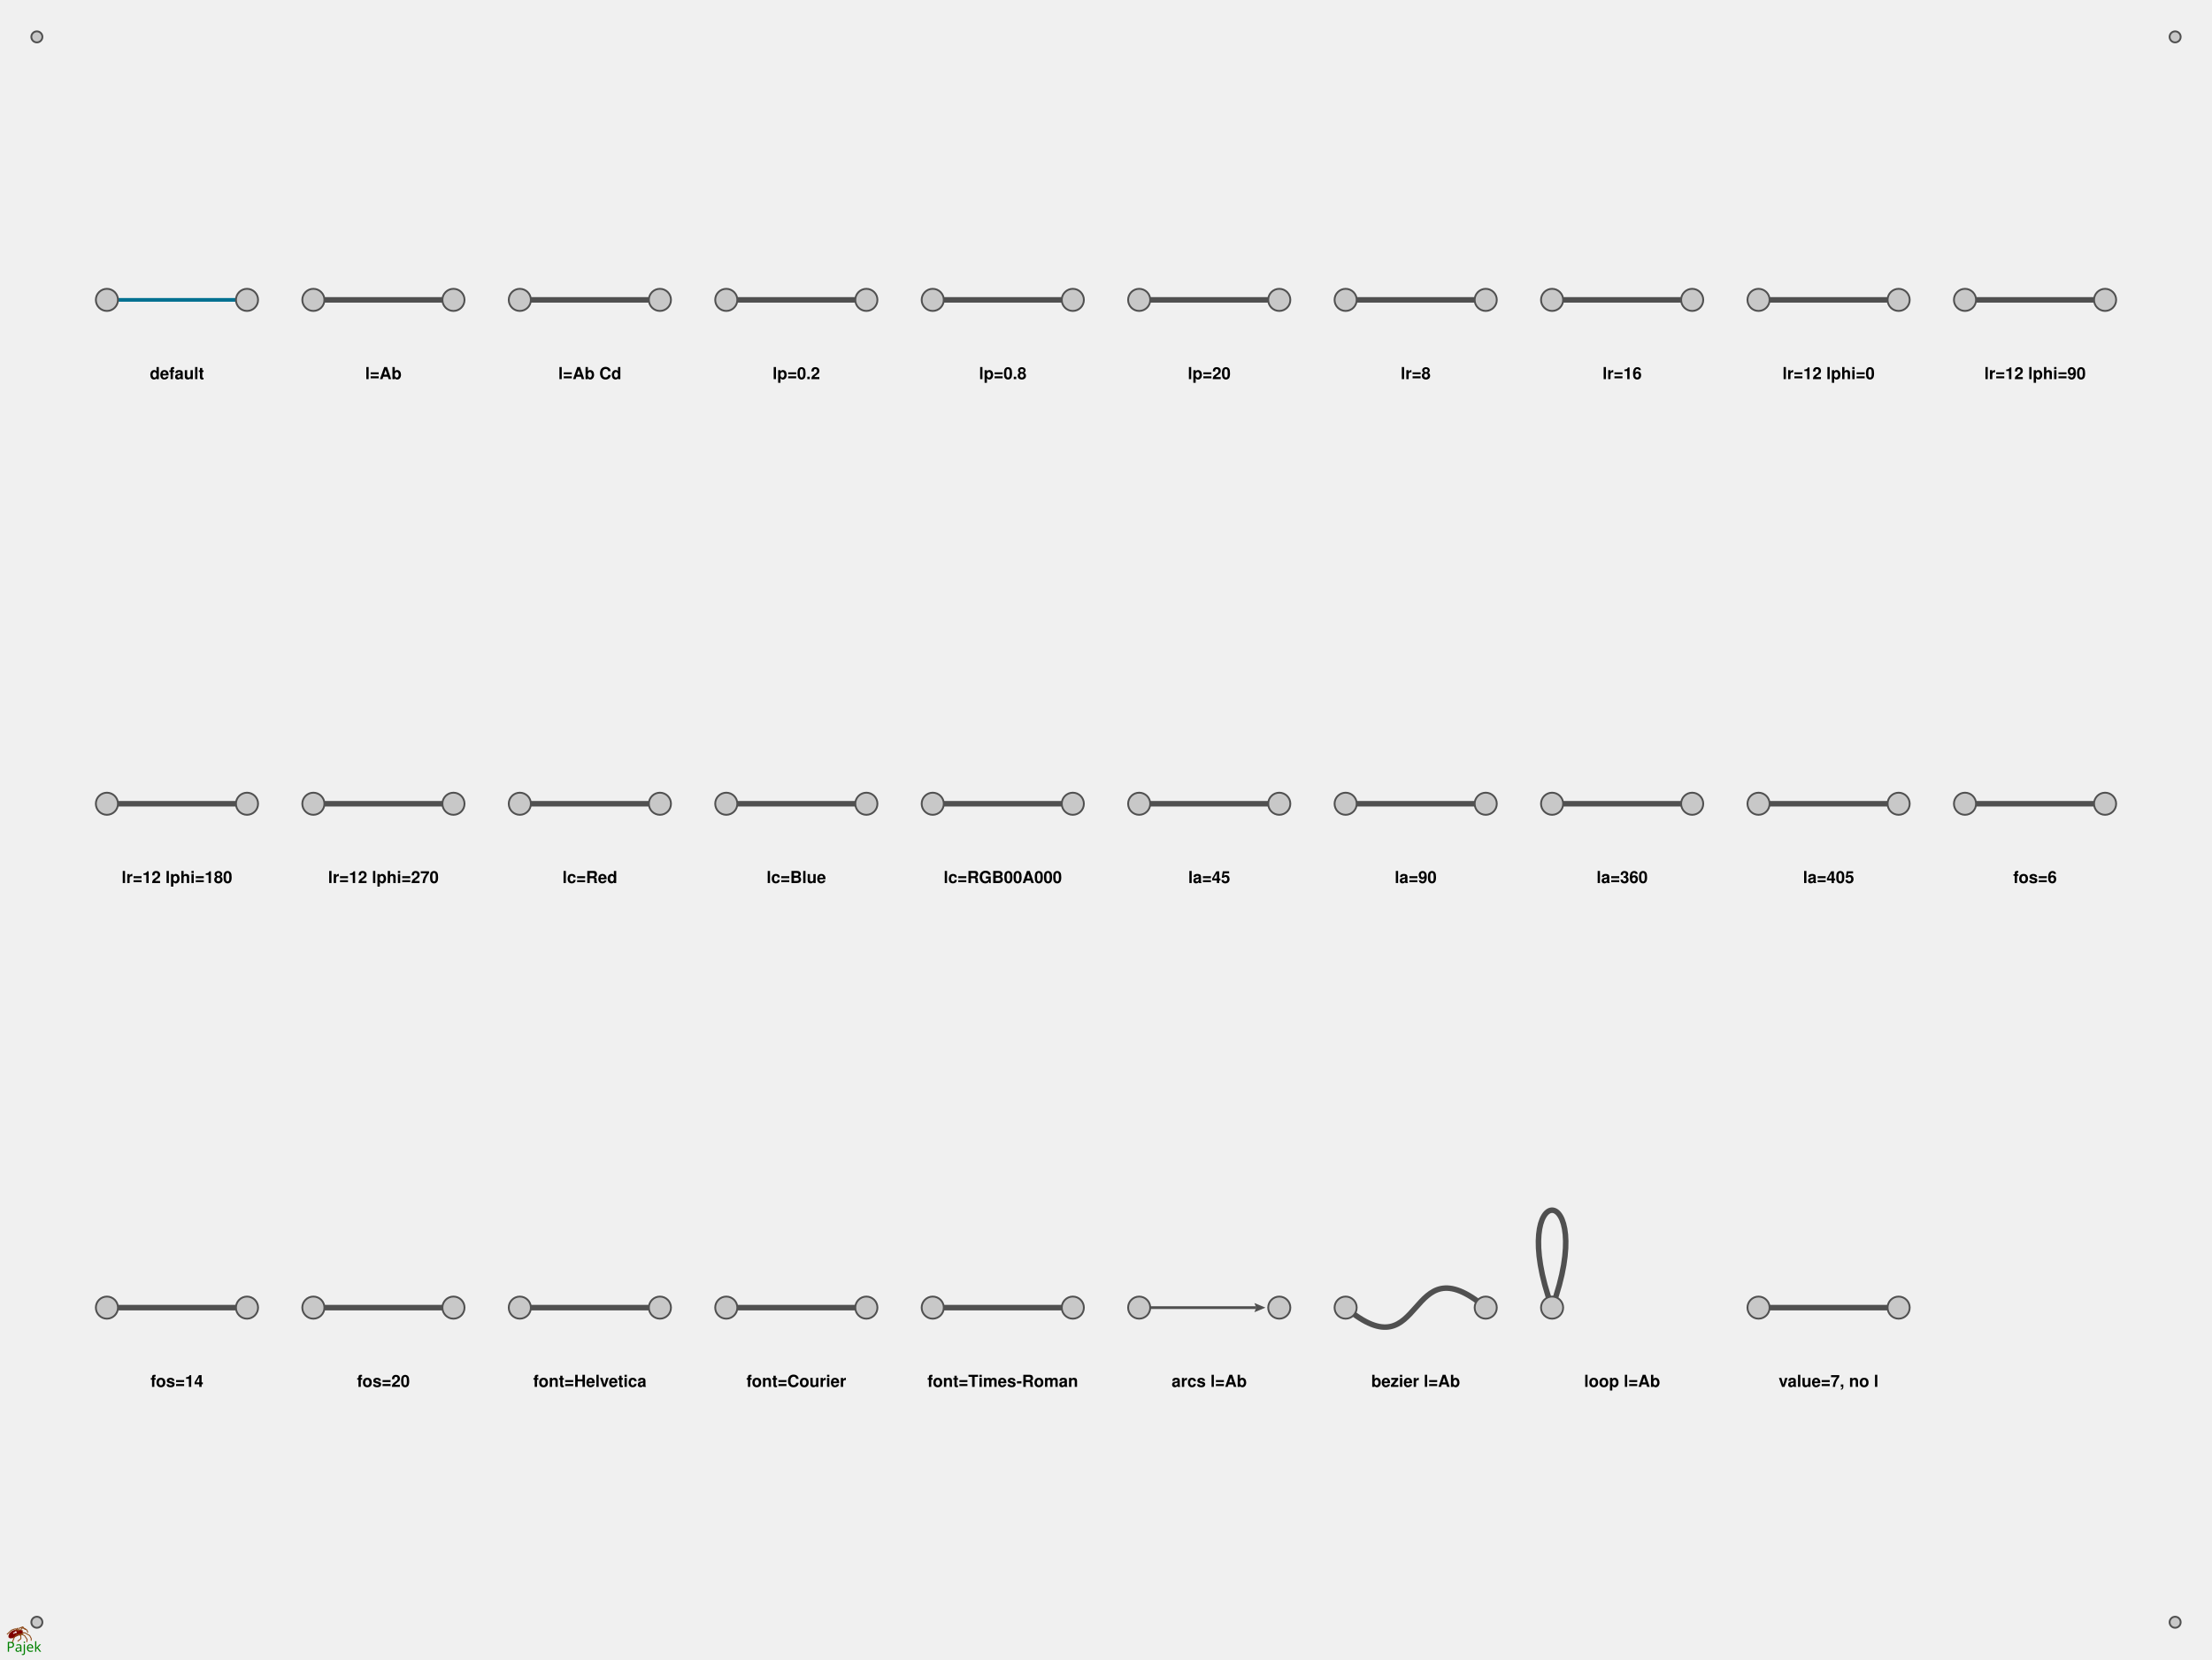
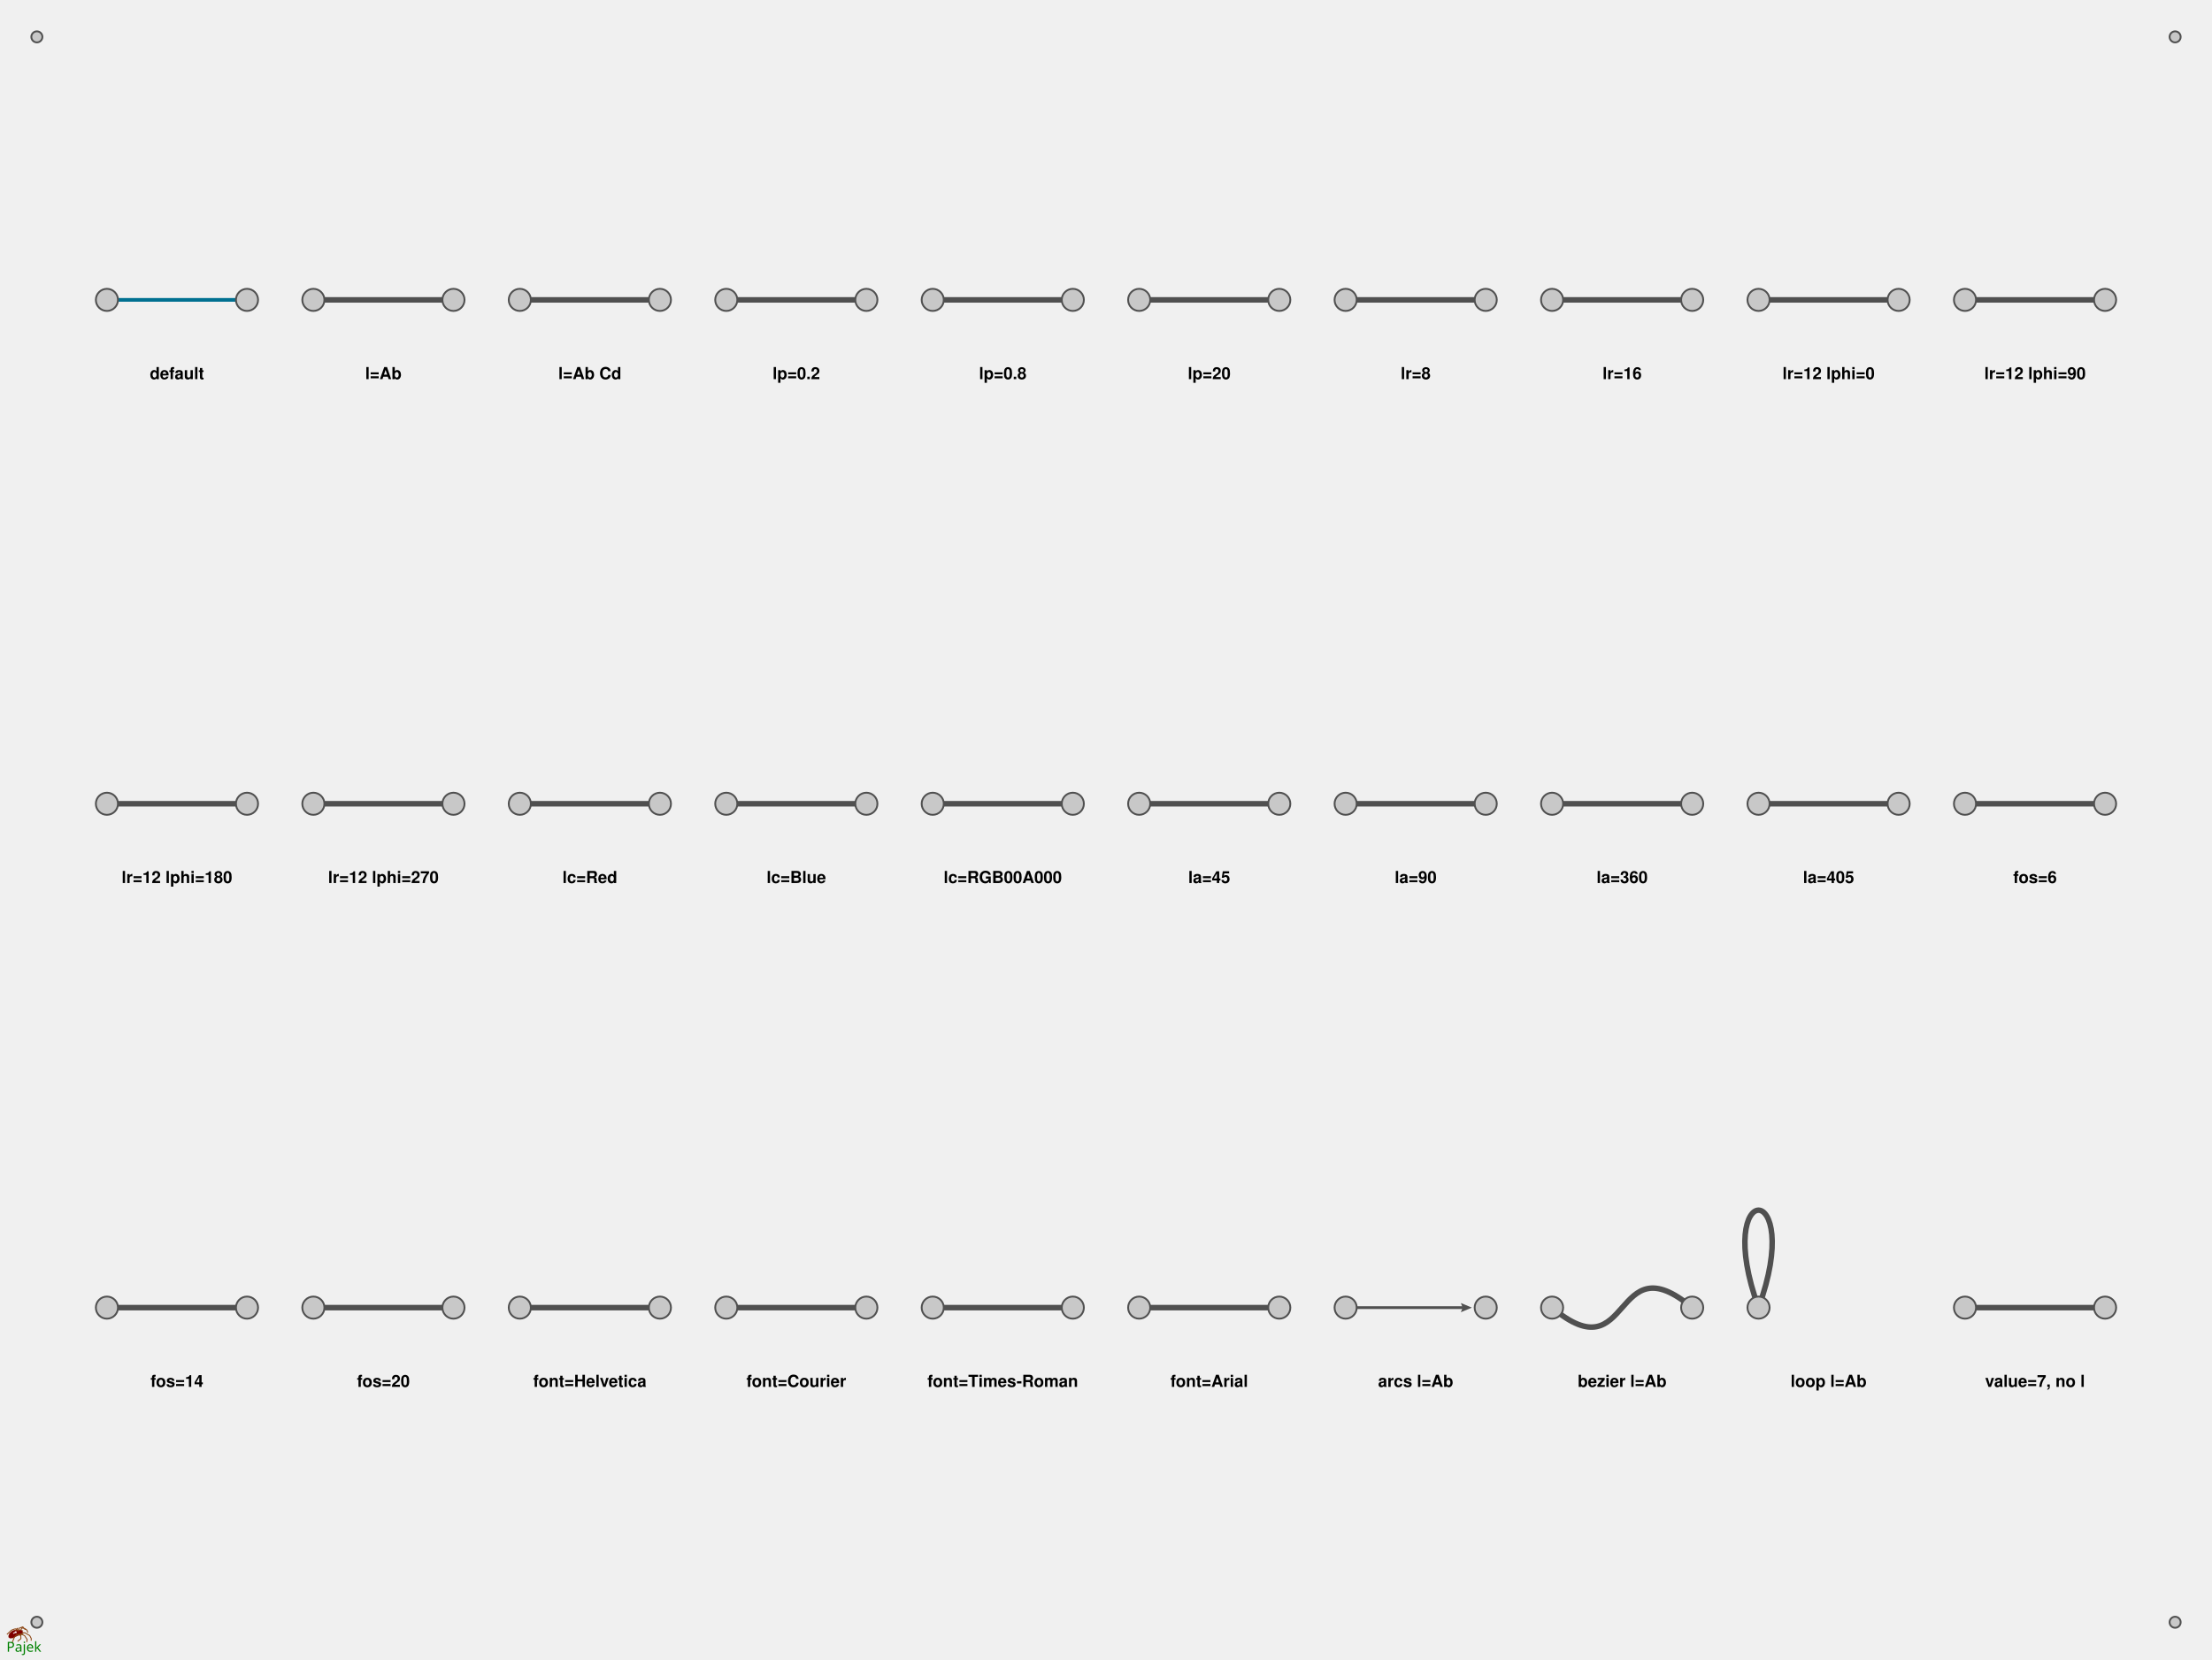
<svg xmlns="http://www.w3.org/2000/svg" xml:space="preserve" viewBox="0 0 1200 900">
  <g id="PajekSig">
    <g transform="translate(3 882)">
      <g transform="scale(0.1)">
        <g transform="matrix(1 0 0 -1 0 96)">
          <path d="M   7.67  49.98 L  31.76  72.76 L  46.91  78.63          L  57.23  80.49 M  72.86  65.23 L  65.73  83.25          L  57.06  75.49 L  56.75  68.65 M  76.27  68.03          L  75.65  84.50 L  93.92  91.02 L 107.24  74.87          M  80.29  67.72 L  89.28  84.81 L 104.77  81.70          L 116.23  73.31 L 121.18  59.33 M  56.75  81.08          L  71.31  64.30" style="fill:none; stroke:saddlebrown; stroke-width:5;" />
          <path d="M  86.18  70.21 L  91.45  73.00 L  95.78  69.58          M  91.14  60.88 L  96.09  62.75 L  98.26  59.33" style="fill:none; stroke:saddlebrown; stroke-width:1.5;" />
          <path d="M  81.07  49.08 L  87.81  49.08 L  93.30  54.38          L  93.30  60.88 L  93.30  67.39 L  87.81  72.69          L  81.07  72.69 L  74.33  72.69 L  68.83  67.39          L  68.83  60.88 L  68.83  54.38 L  74.33  49.08          L  81.07  49.08 z" style="fill:maroon; stroke:saddlebrown; stroke-width:1;" />
          <path d="M  54.63  37.53 L  68.53  43.56 L  75.39  55.85          L  69.90  65.35 L  64.41  72.86 L  48.60  74.06          L  34.71  68.04 L  20.81  55.02 L  15.95  40.72          L  17.44  33.22 L  24.92  28.72 L  40.73  30.51          L  54.63  37.53 z" style="fill:maroon; stroke:saddlebrown; stroke-width:1;" />
          <path d="M  77.82  50.63 L 103.84  59.33 L 131.10  43.80          L 139.46  27.95 L 139.15  15.83 M  35.99   5.27          L  47.15  32.92 L  61.71  50.01 L  70.07  46.90          L  82.77  45.04 L  83.39  27.02 L  65.42  12.11          M  68.52  50.63 L  91.14  49.39 L 103.53  43.17          L 117.16  22.67 L 115.30   8.38" style="fill:none; stroke:saddlebrown; stroke-width:5;" />
          <path d="M  41.57  54.98 L  60.16  64.61 M  52.41  66.17          L  57.99  57.47" style="fill:none; stroke:white; stroke-width:5;" />
        </g>
      </g>
      <animateMotion dur="20s" path="M3 0 L1182 0" begin="120s" fill="freeze" />
    </g>
    <g transform="translate(3 882)">
      <g transform="scale(0.1)">
        <text x="5" y="140" style="font-family:Brush Script MT;font-size:75px;fill:green;">Pajek</text>
      </g>
      <animateMotion dur="0.1s" path="M3 0 L1182 0" begin="120s" fill="freeze" />
    </g>
  </g>
  <g id="PajekNet">
    <line x1="58.00" y1="162.67" x2="134.00" y2="162.67" style="stroke-width:2.00;stroke:rgb(0,112,145)" />
    <line x1="170.00" y1="162.67" x2="246.00" y2="162.67" style="stroke-width:3.00;stroke:rgb(80,80,80)" />
    <line x1="282.00" y1="162.67" x2="358.00" y2="162.67" style="stroke-width:3.00;stroke:rgb(80,80,80)" />
    <line x1="394.00" y1="162.67" x2="470.00" y2="162.67" style="stroke-width:3.00;stroke:rgb(80,80,80)" />
    <line x1="506.00" y1="162.67" x2="582.00" y2="162.67" style="stroke-width:3.00;stroke:rgb(80,80,80)" />
    <line x1="618.00" y1="162.67" x2="694.00" y2="162.67" style="stroke-width:3.00;stroke:rgb(80,80,80)" />
    <line x1="730.00" y1="162.67" x2="806.00" y2="162.67" style="stroke-width:3.00;stroke:rgb(80,80,80)" />
    <line x1="842.00" y1="162.67" x2="918.00" y2="162.67" style="stroke-width:3.00;stroke:rgb(80,80,80)" />
    <line x1="954.00" y1="162.67" x2="1030.00" y2="162.67" style="stroke-width:3.00;stroke:rgb(80,80,80)" />
    <line x1="1066.00" y1="162.67" x2="1142.00" y2="162.67" style="stroke-width:3.00;stroke:rgb(80,80,80)" />
    <line x1="58.00" y1="436.00" x2="134.00" y2="436.00" style="stroke-width:3.00;stroke:rgb(80,80,80)" />
    <line x1="170.00" y1="436.00" x2="246.00" y2="436.00" style="stroke-width:3.00;stroke:rgb(80,80,80)" />
    <line x1="282.00" y1="436.00" x2="358.00" y2="436.00" style="stroke-width:3.00;stroke:rgb(80,80,80)" />
    <line x1="394.00" y1="436.00" x2="470.00" y2="436.00" style="stroke-width:3.00;stroke:rgb(80,80,80)" />
    <line x1="506.00" y1="436.00" x2="582.00" y2="436.00" style="stroke-width:3.00;stroke:rgb(80,80,80)" />
    <line x1="618.00" y1="436.00" x2="694.00" y2="436.00" style="stroke-width:3.00;stroke:rgb(80,80,80)" />
    <line x1="730.00" y1="436.00" x2="806.00" y2="436.00" style="stroke-width:3.00;stroke:rgb(80,80,80)" />
    <line x1="842.00" y1="436.00" x2="918.00" y2="436.00" style="stroke-width:3.00;stroke:rgb(80,80,80)" />
    <line x1="954.00" y1="436.00" x2="1030.00" y2="436.00" style="stroke-width:3.00;stroke:rgb(80,80,80)" />
    <line x1="1066.00" y1="436.00" x2="1142.00" y2="436.00" style="stroke-width:3.00;stroke:rgb(80,80,80)" />
    <line x1="58.00" y1="709.33" x2="134.00" y2="709.33" style="stroke-width:3.00;stroke:rgb(80,80,80)" />
    <line x1="170.00" y1="709.33" x2="246.00" y2="709.33" style="stroke-width:3.00;stroke:rgb(80,80,80)" />
    <line x1="282.00" y1="709.33" x2="358.00" y2="709.33" style="stroke-width:3.00;stroke:rgb(80,80,80)" />
    <line x1="394.00" y1="709.33" x2="470.00" y2="709.33" style="stroke-width:3.00;stroke:rgb(80,80,80)" />
    <line x1="506.00" y1="709.33" x2="582.00" y2="709.33" style="stroke-width:3.00;stroke:rgb(80,80,80)" />
-     <path d="M 730.00 709.33 C 773.66 745.97 762.34 672.69 806.00 709.33" style="stroke-width:3.00;stroke:rgb(80,80,80);fill:none" />
-     <path d="M 842.00 709.33 C 867.65 638.86 816.35 638.86 842.00 709.33" style="stroke-width:3.00;stroke:rgb(80,80,80);fill:none" />
-     <line x1="954.00" y1="709.33" x2="1030.00" y2="709.33" style="stroke-width:3.00;stroke:rgb(80,80,80)" />
-     <g transform="translate(681.50 709.33)">
+     <line x1="618.00" y1="709.33" x2="694.00" y2="709.33" style="stroke-width:3.00;stroke:rgb(80,80,80)" />
+     <path d="M 842.00 709.33 C 885.66 745.97 874.34 672.69 918.00 709.33" style="stroke-width:3.00;stroke:rgb(80,80,80);fill:none" />
+     <path d="M 954.00 709.33 C 979.65 638.86 928.35 638.86 954.00 709.33" style="stroke-width:3.00;stroke:rgb(80,80,80);fill:none" />
+     <line x1="1066.00" y1="709.33" x2="1142.00" y2="709.33" style="stroke-width:3.00;stroke:rgb(80,80,80)" />
+     <g transform="translate(793.50 709.33)">
      <g transform="rotate(360.00)">
        <path d="M 0 0 L -1.00 2.50 L 5.00 0 L -1.00 -2.50 z" style="fill:rgb(80,80,80)" />
      </g>
    </g>
-     <line x1="618.00" y1="709.33" x2="681.50" y2="709.33" style="stroke-width:1.50;stroke:rgb(80,80,80)" />
+     <line x1="730.00" y1="709.33" x2="793.50" y2="709.33" style="stroke-width:1.50;stroke:rgb(80,80,80)" />
    <ellipse cx="58.00" cy="162.67" rx="6.00" ry="6.00" style="fill:rgb(200,200,200);stroke:rgb(80,80,80);stroke-width:1.00;" />
    <ellipse cx="134.00" cy="162.67" rx="6.00" ry="6.00" style="fill:rgb(200,200,200);stroke:rgb(80,80,80);stroke-width:1.00;" />
    <ellipse cx="170.00" cy="162.67" rx="6.00" ry="6.00" style="fill:rgb(200,200,200);stroke:rgb(80,80,80);stroke-width:1.00;" />
    <ellipse cx="246.00" cy="162.67" rx="6.00" ry="6.00" style="fill:rgb(200,200,200);stroke:rgb(80,80,80);stroke-width:1.00;" />
    <ellipse cx="282.00" cy="162.67" rx="6.00" ry="6.00" style="fill:rgb(200,200,200);stroke:rgb(80,80,80);stroke-width:1.00;" />
    <ellipse cx="358.00" cy="162.67" rx="6.00" ry="6.00" style="fill:rgb(200,200,200);stroke:rgb(80,80,80);stroke-width:1.00;" />
    <ellipse cx="394.00" cy="162.67" rx="6.00" ry="6.00" style="fill:rgb(200,200,200);stroke:rgb(80,80,80);stroke-width:1.00;" />
    <ellipse cx="470.00" cy="162.67" rx="6.00" ry="6.00" style="fill:rgb(200,200,200);stroke:rgb(80,80,80);stroke-width:1.00;" />
    <ellipse cx="506.00" cy="162.67" rx="6.00" ry="6.00" style="fill:rgb(200,200,200);stroke:rgb(80,80,80);stroke-width:1.00;" />
    <ellipse cx="582.00" cy="162.67" rx="6.00" ry="6.00" style="fill:rgb(200,200,200);stroke:rgb(80,80,80);stroke-width:1.00;" />
    <ellipse cx="618.00" cy="162.67" rx="6.00" ry="6.00" style="fill:rgb(200,200,200);stroke:rgb(80,80,80);stroke-width:1.00;" />
    <ellipse cx="694.00" cy="162.67" rx="6.00" ry="6.00" style="fill:rgb(200,200,200);stroke:rgb(80,80,80);stroke-width:1.00;" />
    <ellipse cx="730.00" cy="162.67" rx="6.00" ry="6.00" style="fill:rgb(200,200,200);stroke:rgb(80,80,80);stroke-width:1.00;" />
    <ellipse cx="806.00" cy="162.67" rx="6.00" ry="6.00" style="fill:rgb(200,200,200);stroke:rgb(80,80,80);stroke-width:1.00;" />
    <ellipse cx="842.00" cy="162.67" rx="6.00" ry="6.00" style="fill:rgb(200,200,200);stroke:rgb(80,80,80);stroke-width:1.00;" />
    <ellipse cx="918.00" cy="162.67" rx="6.00" ry="6.00" style="fill:rgb(200,200,200);stroke:rgb(80,80,80);stroke-width:1.00;" />
    <ellipse cx="954.00" cy="162.67" rx="6.00" ry="6.00" style="fill:rgb(200,200,200);stroke:rgb(80,80,80);stroke-width:1.00;" />
    <ellipse cx="1030.00" cy="162.67" rx="6.00" ry="6.00" style="fill:rgb(200,200,200);stroke:rgb(80,80,80);stroke-width:1.00;" />
    <ellipse cx="1066.00" cy="162.67" rx="6.00" ry="6.00" style="fill:rgb(200,200,200);stroke:rgb(80,80,80);stroke-width:1.00;" />
    <ellipse cx="1142.00" cy="162.67" rx="6.00" ry="6.00" style="fill:rgb(200,200,200);stroke:rgb(80,80,80);stroke-width:1.00;" />
    <ellipse cx="58.00" cy="436.00" rx="6.00" ry="6.00" style="fill:rgb(200,200,200);stroke:rgb(80,80,80);stroke-width:1.00;" />
    <ellipse cx="134.00" cy="436.00" rx="6.00" ry="6.00" style="fill:rgb(200,200,200);stroke:rgb(80,80,80);stroke-width:1.00;" />
    <ellipse cx="170.00" cy="436.00" rx="6.00" ry="6.00" style="fill:rgb(200,200,200);stroke:rgb(80,80,80);stroke-width:1.00;" />
    <ellipse cx="246.00" cy="436.00" rx="6.00" ry="6.00" style="fill:rgb(200,200,200);stroke:rgb(80,80,80);stroke-width:1.00;" />
    <ellipse cx="282.00" cy="436.00" rx="6.00" ry="6.00" style="fill:rgb(200,200,200);stroke:rgb(80,80,80);stroke-width:1.00;" />
    <ellipse cx="358.00" cy="436.00" rx="6.00" ry="6.00" style="fill:rgb(200,200,200);stroke:rgb(80,80,80);stroke-width:1.00;" />
    <ellipse cx="394.00" cy="436.00" rx="6.00" ry="6.00" style="fill:rgb(200,200,200);stroke:rgb(80,80,80);stroke-width:1.00;" />
    <ellipse cx="470.00" cy="436.00" rx="6.00" ry="6.00" style="fill:rgb(200,200,200);stroke:rgb(80,80,80);stroke-width:1.00;" />
    <ellipse cx="506.00" cy="436.00" rx="6.00" ry="6.00" style="fill:rgb(200,200,200);stroke:rgb(80,80,80);stroke-width:1.00;" />
    <ellipse cx="582.00" cy="436.00" rx="6.00" ry="6.00" style="fill:rgb(200,200,200);stroke:rgb(80,80,80);stroke-width:1.00;" />
    <ellipse cx="618.00" cy="436.00" rx="6.00" ry="6.00" style="fill:rgb(200,200,200);stroke:rgb(80,80,80);stroke-width:1.00;" />
    <ellipse cx="694.00" cy="436.00" rx="6.00" ry="6.00" style="fill:rgb(200,200,200);stroke:rgb(80,80,80);stroke-width:1.00;" />
    <ellipse cx="730.00" cy="436.00" rx="6.00" ry="6.00" style="fill:rgb(200,200,200);stroke:rgb(80,80,80);stroke-width:1.00;" />
    <ellipse cx="806.00" cy="436.00" rx="6.00" ry="6.00" style="fill:rgb(200,200,200);stroke:rgb(80,80,80);stroke-width:1.00;" />
    <ellipse cx="842.00" cy="436.00" rx="6.00" ry="6.00" style="fill:rgb(200,200,200);stroke:rgb(80,80,80);stroke-width:1.00;" />
    <ellipse cx="918.00" cy="436.00" rx="6.00" ry="6.00" style="fill:rgb(200,200,200);stroke:rgb(80,80,80);stroke-width:1.00;" />
    <ellipse cx="954.00" cy="436.00" rx="6.00" ry="6.00" style="fill:rgb(200,200,200);stroke:rgb(80,80,80);stroke-width:1.00;" />
    <ellipse cx="1030.00" cy="436.00" rx="6.00" ry="6.00" style="fill:rgb(200,200,200);stroke:rgb(80,80,80);stroke-width:1.00;" />
    <ellipse cx="1066.00" cy="436.00" rx="6.00" ry="6.00" style="fill:rgb(200,200,200);stroke:rgb(80,80,80);stroke-width:1.00;" />
    <ellipse cx="1142.00" cy="436.00" rx="6.00" ry="6.00" style="fill:rgb(200,200,200);stroke:rgb(80,80,80);stroke-width:1.00;" />
    <ellipse cx="58.00" cy="709.33" rx="6.00" ry="6.00" style="fill:rgb(200,200,200);stroke:rgb(80,80,80);stroke-width:1.00;" />
    <ellipse cx="134.00" cy="709.33" rx="6.00" ry="6.00" style="fill:rgb(200,200,200);stroke:rgb(80,80,80);stroke-width:1.00;" />
    <ellipse cx="170.00" cy="709.33" rx="6.00" ry="6.00" style="fill:rgb(200,200,200);stroke:rgb(80,80,80);stroke-width:1.00;" />
    <ellipse cx="246.00" cy="709.33" rx="6.00" ry="6.00" style="fill:rgb(200,200,200);stroke:rgb(80,80,80);stroke-width:1.00;" />
    <ellipse cx="282.00" cy="709.33" rx="6.00" ry="6.00" style="fill:rgb(200,200,200);stroke:rgb(80,80,80);stroke-width:1.00;" />
    <ellipse cx="358.00" cy="709.33" rx="6.00" ry="6.00" style="fill:rgb(200,200,200);stroke:rgb(80,80,80);stroke-width:1.00;" />
    <ellipse cx="394.00" cy="709.33" rx="6.00" ry="6.00" style="fill:rgb(200,200,200);stroke:rgb(80,80,80);stroke-width:1.00;" />
    <ellipse cx="470.00" cy="709.33" rx="6.00" ry="6.00" style="fill:rgb(200,200,200);stroke:rgb(80,80,80);stroke-width:1.00;" />
    <ellipse cx="506.00" cy="709.33" rx="6.00" ry="6.00" style="fill:rgb(200,200,200);stroke:rgb(80,80,80);stroke-width:1.00;" />
    <ellipse cx="582.00" cy="709.33" rx="6.00" ry="6.00" style="fill:rgb(200,200,200);stroke:rgb(80,80,80);stroke-width:1.00;" />
    <ellipse cx="618.00" cy="709.33" rx="6.00" ry="6.00" style="fill:rgb(200,200,200);stroke:rgb(80,80,80);stroke-width:1.00;" />
    <ellipse cx="694.00" cy="709.33" rx="6.00" ry="6.00" style="fill:rgb(200,200,200);stroke:rgb(80,80,80);stroke-width:1.00;" />
    <ellipse cx="730.00" cy="709.33" rx="6.00" ry="6.00" style="fill:rgb(200,200,200);stroke:rgb(80,80,80);stroke-width:1.00;" />
    <ellipse cx="806.00" cy="709.33" rx="6.00" ry="6.00" style="fill:rgb(200,200,200);stroke:rgb(80,80,80);stroke-width:1.00;" />
    <ellipse cx="842.00" cy="709.33" rx="6.00" ry="6.00" style="fill:rgb(200,200,200);stroke:rgb(80,80,80);stroke-width:1.00;" />
+     <ellipse cx="918.00" cy="709.33" rx="6.00" ry="6.00" style="fill:rgb(200,200,200);stroke:rgb(80,80,80);stroke-width:1.00;" />
    <ellipse cx="954.00" cy="709.33" rx="6.00" ry="6.00" style="fill:rgb(200,200,200);stroke:rgb(80,80,80);stroke-width:1.00;" />
-     <ellipse cx="1030.00" cy="709.33" rx="6.00" ry="6.00" style="fill:rgb(200,200,200);stroke:rgb(80,80,80);stroke-width:1.00;" />
+     <ellipse cx="1066.00" cy="709.33" rx="6.00" ry="6.00" style="fill:rgb(200,200,200);stroke:rgb(80,80,80);stroke-width:1.00;" />
+     <ellipse cx="1142.00" cy="709.33" rx="6.00" ry="6.00" style="fill:rgb(200,200,200);stroke:rgb(80,80,80);stroke-width:1.00;" />
    <ellipse cx="20.00" cy="20.00" rx="3.00" ry="3.00" style="fill:rgb(200,200,200);stroke:rgb(80,80,80);stroke-width:1.00;" />
    <ellipse cx="1180.00" cy="20.00" rx="3.00" ry="3.00" style="fill:rgb(200,200,200);stroke:rgb(80,80,80);stroke-width:1.00;" />
    <ellipse cx="20.00" cy="880.00" rx="3.00" ry="3.00" style="fill:rgb(200,200,200);stroke:rgb(80,80,80);stroke-width:1.00;" />
    <ellipse cx="1180.00" cy="880.00" rx="3.00" ry="3.00" style="fill:rgb(200,200,200);stroke:rgb(80,80,80);stroke-width:1.00;" />
    <ellipse cx="96.00" cy="202.67" rx="0.10" ry="0.10" style="fill:rgb(255,255,255);" />
    <text x="96.00" y="205.67" style="font-family:Helvetica;font-weight: bold;font-size:9px;fill:rgb(0,0,0);text-anchor:middle;">default</text>
    <ellipse cx="208.00" cy="202.67" rx="0.10" ry="0.10" style="fill:rgb(255,255,255);" />
    <text x="208.00" y="205.67" style="font-family:Helvetica;font-weight: bold;font-size:9px;fill:rgb(0,0,0);text-anchor:middle;">l=Ab</text>
    <ellipse cx="320.00" cy="202.67" rx="0.10" ry="0.10" style="fill:rgb(255,255,255);" />
    <text x="320.00" y="205.67" style="font-family:Helvetica;font-weight: bold;font-size:9px;fill:rgb(0,0,0);text-anchor:middle;">l=Ab Cd</text>
    <ellipse cx="432.00" cy="202.67" rx="0.10" ry="0.10" style="fill:rgb(255,255,255);" />
    <text x="432.00" y="205.67" style="font-family:Helvetica;font-weight: bold;font-size:9px;fill:rgb(0,0,0);text-anchor:middle;">lp=0.2</text>
    <ellipse cx="544.00" cy="202.67" rx="0.10" ry="0.10" style="fill:rgb(255,255,255);" />
    <text x="544.00" y="205.67" style="font-family:Helvetica;font-weight: bold;font-size:9px;fill:rgb(0,0,0);text-anchor:middle;">lp=0.8</text>
    <ellipse cx="656.00" cy="202.67" rx="0.10" ry="0.10" style="fill:rgb(255,255,255);" />
    <text x="656.00" y="205.67" style="font-family:Helvetica;font-weight: bold;font-size:9px;fill:rgb(0,0,0);text-anchor:middle;">lp=20</text>
    <ellipse cx="768.00" cy="202.67" rx="0.10" ry="0.10" style="fill:rgb(255,255,255);" />
    <text x="768.00" y="205.67" style="font-family:Helvetica;font-weight: bold;font-size:9px;fill:rgb(0,0,0);text-anchor:middle;">lr=8</text>
    <ellipse cx="880.00" cy="202.67" rx="0.10" ry="0.10" style="fill:rgb(255,255,255);" />
    <text x="880.00" y="205.67" style="font-family:Helvetica;font-weight: bold;font-size:9px;fill:rgb(0,0,0);text-anchor:middle;">lr=16</text>
    <ellipse cx="992.00" cy="202.67" rx="0.10" ry="0.10" style="fill:rgb(255,255,255);" />
    <text x="992.00" y="205.67" style="font-family:Helvetica;font-weight: bold;font-size:9px;fill:rgb(0,0,0);text-anchor:middle;">lr=12 lphi=0</text>
    <ellipse cx="1104.00" cy="202.67" rx="0.10" ry="0.10" style="fill:rgb(255,255,255);" />
    <text x="1104.00" y="205.67" style="font-family:Helvetica;font-weight: bold;font-size:9px;fill:rgb(0,0,0);text-anchor:middle;">lr=12 lphi=90</text>
    <ellipse cx="96.00" cy="476.00" rx="0.10" ry="0.10" style="fill:rgb(255,255,255);" />
    <text x="96.00" y="479.00" style="font-family:Helvetica;font-weight: bold;font-size:9px;fill:rgb(0,0,0);text-anchor:middle;">lr=12 lphi=180</text>
    <ellipse cx="208.00" cy="476.00" rx="0.10" ry="0.10" style="fill:rgb(255,255,255);" />
    <text x="208.00" y="479.00" style="font-family:Helvetica;font-weight: bold;font-size:9px;fill:rgb(0,0,0);text-anchor:middle;">lr=12 lphi=270</text>
    <ellipse cx="320.00" cy="476.00" rx="0.10" ry="0.10" style="fill:rgb(255,255,255);" />
    <text x="320.00" y="479.00" style="font-family:Helvetica;font-weight: bold;font-size:9px;fill:rgb(0,0,0);text-anchor:middle;">lc=Red</text>
    <ellipse cx="432.00" cy="476.00" rx="0.10" ry="0.10" style="fill:rgb(255,255,255);" />
    <text x="432.00" y="479.00" style="font-family:Helvetica;font-weight: bold;font-size:9px;fill:rgb(0,0,0);text-anchor:middle;">lc=Blue</text>
    <ellipse cx="544.00" cy="476.00" rx="0.10" ry="0.10" style="fill:rgb(255,255,255);" />
    <text x="544.00" y="479.00" style="font-family:Helvetica;font-weight: bold;font-size:9px;fill:rgb(0,0,0);text-anchor:middle;">lc=RGB00A000</text>
    <ellipse cx="656.00" cy="476.00" rx="0.10" ry="0.10" style="fill:rgb(255,255,255);" />
    <text x="656.00" y="479.00" style="font-family:Helvetica;font-weight: bold;font-size:9px;fill:rgb(0,0,0);text-anchor:middle;">la=45</text>
    <ellipse cx="768.00" cy="476.00" rx="0.10" ry="0.10" style="fill:rgb(255,255,255);" />
    <text x="768.00" y="479.00" style="font-family:Helvetica;font-weight: bold;font-size:9px;fill:rgb(0,0,0);text-anchor:middle;">la=90</text>
    <ellipse cx="880.00" cy="476.00" rx="0.10" ry="0.10" style="fill:rgb(255,255,255);" />
    <text x="880.00" y="479.00" style="font-family:Helvetica;font-weight: bold;font-size:9px;fill:rgb(0,0,0);text-anchor:middle;">la=360</text>
    <ellipse cx="992.00" cy="476.00" rx="0.10" ry="0.10" style="fill:rgb(255,255,255);" />
    <text x="992.00" y="479.00" style="font-family:Helvetica;font-weight: bold;font-size:9px;fill:rgb(0,0,0);text-anchor:middle;">la=405</text>
    <ellipse cx="1104.00" cy="476.00" rx="0.10" ry="0.10" style="fill:rgb(255,255,255);" />
    <text x="1104.00" y="479.00" style="font-family:Helvetica;font-weight: bold;font-size:9px;fill:rgb(0,0,0);text-anchor:middle;">fos=6</text>
    <ellipse cx="96.00" cy="749.33" rx="0.10" ry="0.10" style="fill:rgb(255,255,255);" />
    <text x="96.00" y="752.33" style="font-family:Helvetica;font-weight: bold;font-size:9px;fill:rgb(0,0,0);text-anchor:middle;">fos=14</text>
    <ellipse cx="208.00" cy="749.33" rx="0.10" ry="0.10" style="fill:rgb(255,255,255);" />
    <text x="208.00" y="752.33" style="font-family:Helvetica;font-weight: bold;font-size:9px;fill:rgb(0,0,0);text-anchor:middle;">fos=20</text>
    <ellipse cx="320.00" cy="749.33" rx="0.10" ry="0.10" style="fill:rgb(255,255,255);" />
    <text x="320.00" y="752.33" style="font-family:Helvetica;font-weight: bold;font-size:9px;fill:rgb(0,0,0);text-anchor:middle;">font=Helvetica</text>
    <ellipse cx="432.00" cy="749.33" rx="0.10" ry="0.10" style="fill:rgb(255,255,255);" />
    <text x="432.00" y="752.33" style="font-family:Helvetica;font-weight: bold;font-size:9px;fill:rgb(0,0,0);text-anchor:middle;">font=Courier</text>
    <ellipse cx="544.00" cy="749.33" rx="0.10" ry="0.10" style="fill:rgb(255,255,255);" />
    <text x="544.00" y="752.33" style="font-family:Helvetica;font-weight: bold;font-size:9px;fill:rgb(0,0,0);text-anchor:middle;">font=Times-Roman</text>
    <ellipse cx="656.00" cy="749.33" rx="0.10" ry="0.10" style="fill:rgb(255,255,255);" />
-     <text x="656.00" y="752.33" style="font-family:Helvetica;font-weight: bold;font-size:9px;fill:rgb(0,0,0);text-anchor:middle;">arcs l=Ab</text>
+     <text x="656.00" y="752.33" style="font-family:Helvetica;font-weight: bold;font-size:9px;fill:rgb(0,0,0);text-anchor:middle;">font=Arial</text>
    <ellipse cx="768.00" cy="749.33" rx="0.10" ry="0.10" style="fill:rgb(255,255,255);" />
-     <text x="768.00" y="752.33" style="font-family:Helvetica;font-weight: bold;font-size:9px;fill:rgb(0,0,0);text-anchor:middle;">bezier l=Ab</text>
+     <text x="768.00" y="752.33" style="font-family:Helvetica;font-weight: bold;font-size:9px;fill:rgb(0,0,0);text-anchor:middle;">arcs l=Ab</text>
    <ellipse cx="880.00" cy="749.33" rx="0.10" ry="0.10" style="fill:rgb(255,255,255);" />
-     <text x="880.00" y="752.33" style="font-family:Helvetica;font-weight: bold;font-size:9px;fill:rgb(0,0,0);text-anchor:middle;">loop l=Ab</text>
+     <text x="880.00" y="752.33" style="font-family:Helvetica;font-weight: bold;font-size:9px;fill:rgb(0,0,0);text-anchor:middle;">bezier l=Ab</text>
    <ellipse cx="992.00" cy="749.33" rx="0.10" ry="0.10" style="fill:rgb(255,255,255);" />
-     <text x="992.00" y="752.33" style="font-family:Helvetica;font-weight: bold;font-size:9px;fill:rgb(0,0,0);text-anchor:middle;">value=7, no l</text>
+     <text x="992.00" y="752.33" style="font-family:Helvetica;font-weight: bold;font-size:9px;fill:rgb(0,0,0);text-anchor:middle;">loop l=Ab</text>
+     <ellipse cx="1104.00" cy="749.33" rx="0.10" ry="0.10" style="fill:rgb(255,255,255);" />
+     <text x="1104.00" y="752.33" style="font-family:Helvetica;font-weight: bold;font-size:9px;fill:rgb(0,0,0);text-anchor:middle;">value=7, no l</text>
  </g>
</svg>
